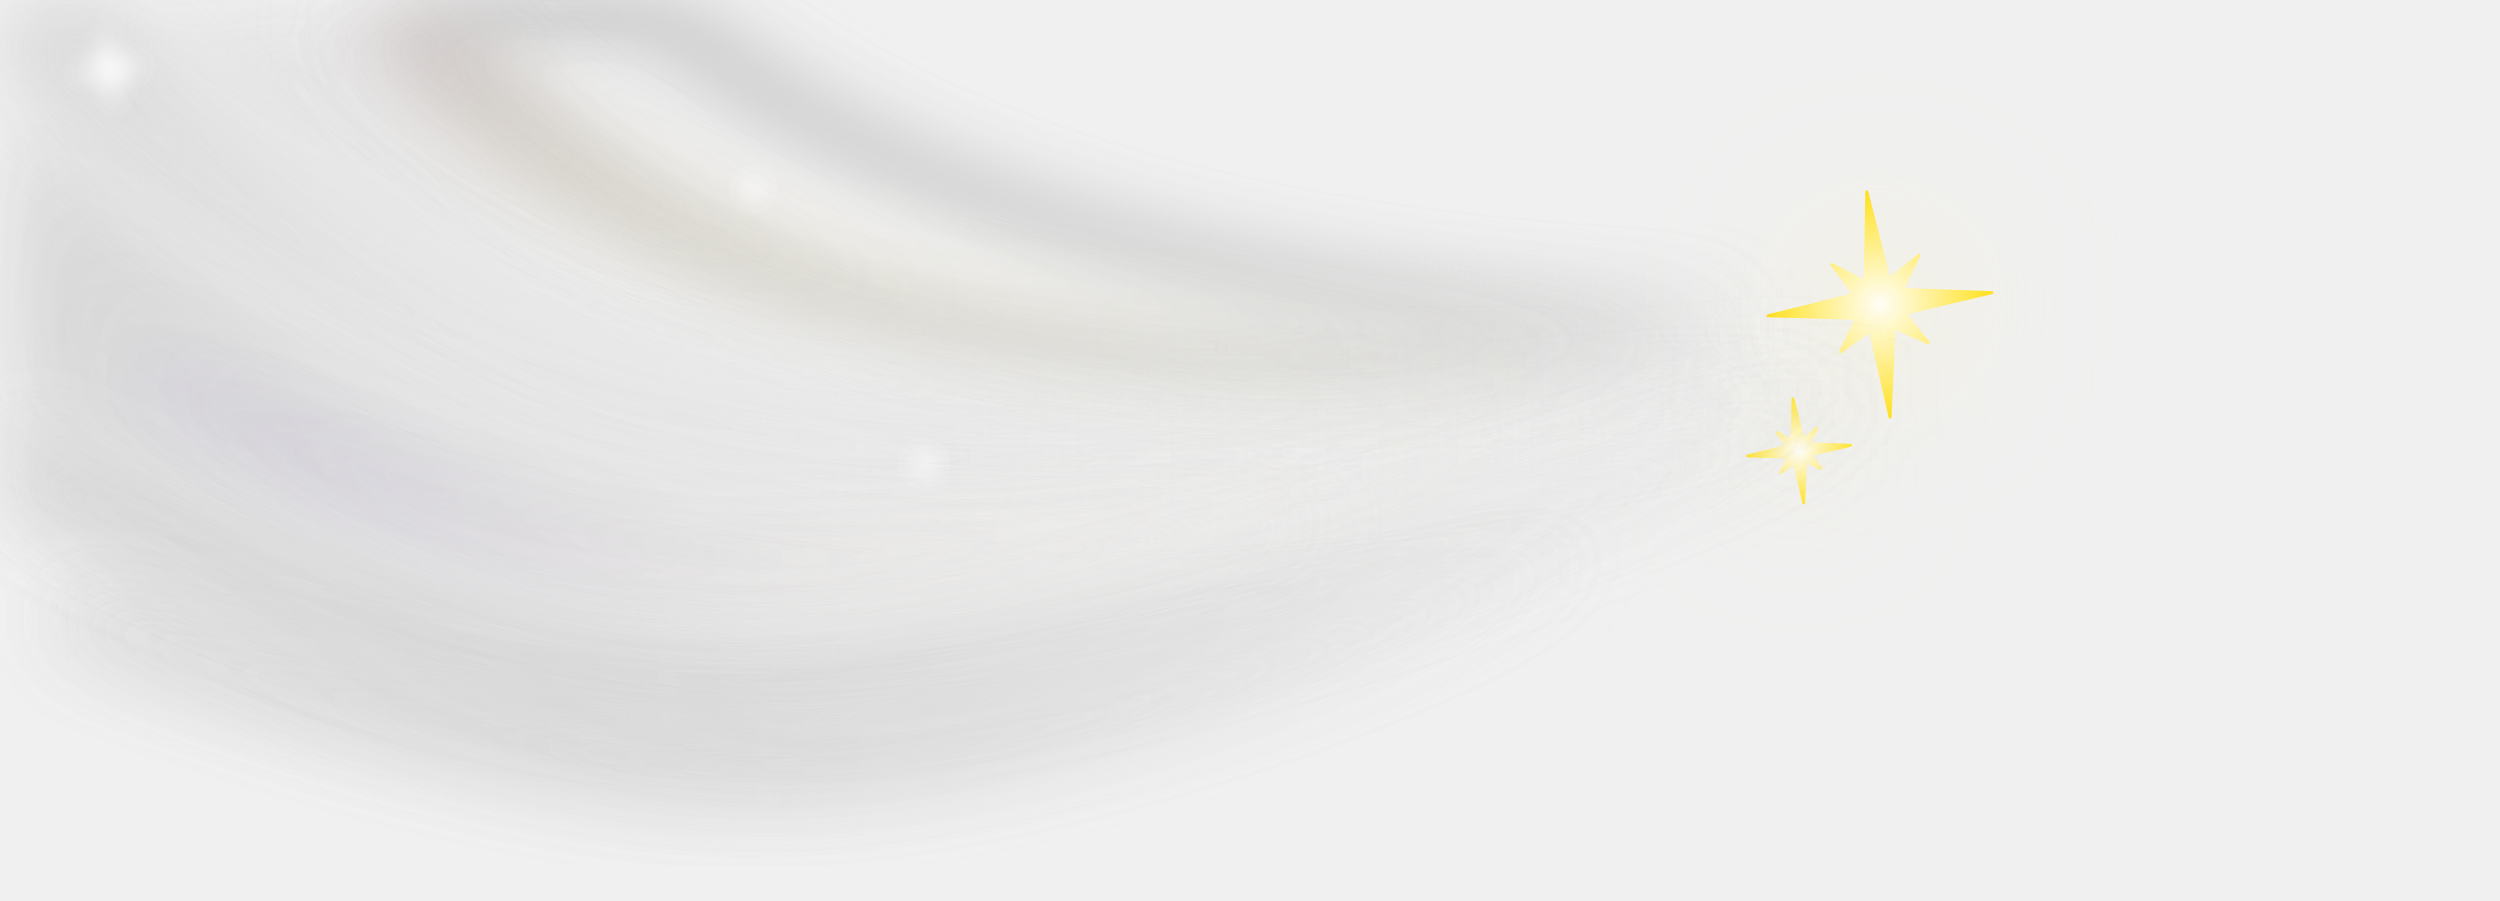
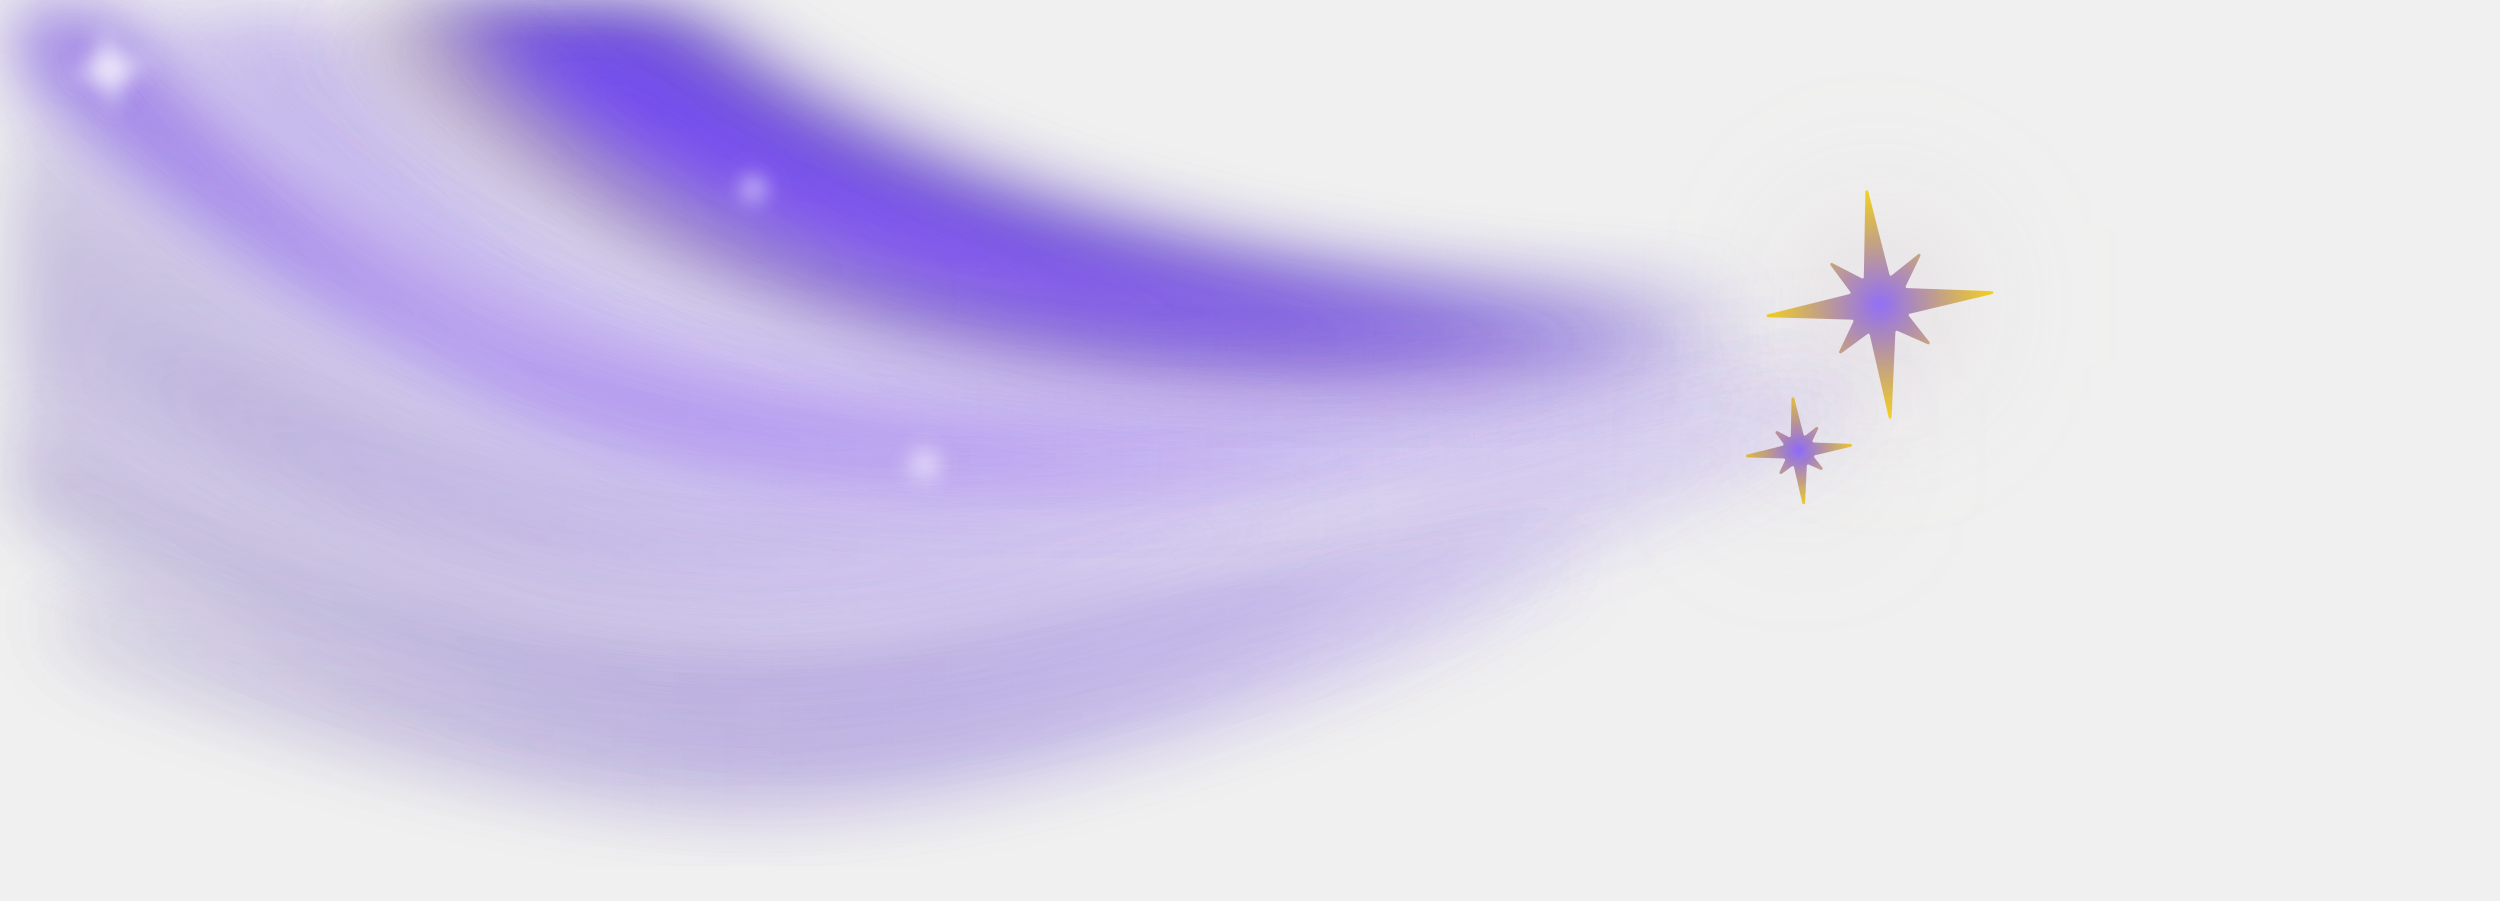
<svg xmlns="http://www.w3.org/2000/svg" width="1724" height="621" viewBox="0 0 1724 621" fill="none">
  <path d="M1235.41 275.082L1234.95 300.492C1234.94 301.234 1234.15 301.703 1233.49 301.361L1225.84 297.381C1224.9 296.891 1223.94 298.013 1224.57 298.865L1229.76 305.826C1230.18 306.399 1229.89 307.221 1229.19 307.394L1204.8 313.46C1203.67 313.741 1203.85 315.396 1205.01 315.43L1230.07 316.156C1230.79 316.177 1231.25 316.934 1230.94 317.586L1227.17 325.509C1226.72 326.447 1227.82 327.36 1228.66 326.746L1235.63 321.639C1236.21 321.214 1237.03 321.522 1237.19 322.222L1242.84 346.86C1243.1 347.995 1244.76 347.845 1244.81 346.682L1245.95 321.253C1245.99 320.55 1246.71 320.099 1247.36 320.383L1255.49 323.978C1256.44 324.399 1257.32 323.262 1256.68 322.444L1251.2 315.504C1250.75 314.93 1251.04 314.081 1251.75 313.912L1276.33 308.056C1277.46 307.786 1277.3 306.127 1276.14 306.084L1250.81 305.161C1250.09 305.135 1249.64 304.375 1249.95 303.725L1253.76 295.863C1254.22 294.904 1253.07 293.981 1252.24 294.646L1245.3 300.19C1244.74 300.643 1243.89 300.36 1243.71 299.656L1237.38 274.853C1237.09 273.724 1235.44 273.917 1235.41 275.082Z" fill="url(#paint0_radial_186_2461)" />
  <g opacity="0.5" filter="url(#filter0_f_186_2461)" style="mix-blend-mode:plus-lighter">
    <path d="M1235.41 275.082L1234.95 300.492C1234.94 301.234 1234.15 301.703 1233.49 301.361L1225.84 297.381C1224.9 296.891 1223.94 298.013 1224.57 298.865L1229.76 305.826C1230.18 306.399 1229.89 307.221 1229.19 307.394L1204.8 313.46C1203.67 313.741 1203.85 315.396 1205.01 315.43L1230.07 316.156C1230.79 316.177 1231.25 316.934 1230.94 317.586L1227.17 325.509C1226.72 326.447 1227.82 327.36 1228.66 326.746L1235.63 321.639C1236.21 321.214 1237.03 321.522 1237.19 322.222L1242.84 346.86C1243.1 347.995 1244.76 347.845 1244.81 346.682L1245.95 321.253C1245.99 320.55 1246.71 320.099 1247.36 320.383L1255.49 323.978C1256.44 324.399 1257.32 323.262 1256.68 322.444L1251.2 315.504C1250.75 314.93 1251.04 314.081 1251.75 313.912L1276.33 308.056C1277.46 307.786 1277.3 306.127 1276.14 306.084L1250.81 305.161C1250.09 305.135 1249.64 304.375 1249.95 303.725L1253.76 295.863C1254.22 294.904 1253.07 293.981 1252.24 294.646L1245.3 300.19C1244.74 300.643 1243.89 300.36 1243.71 299.656L1237.38 274.853C1237.09 273.724 1235.44 273.917 1235.41 275.082Z" fill="url(#paint1_radial_186_2461)" />
  </g>
  <path d="M1286.36 132.233L1285.29 191.091C1285.28 191.833 1284.49 192.303 1283.83 191.96L1263.6 181.442C1262.66 180.952 1261.7 182.075 1262.34 182.926L1275.94 201.209C1276.37 201.782 1276.08 202.605 1275.38 202.777L1219.01 216.794C1217.88 217.075 1218.06 218.731 1219.22 218.764L1277.18 220.444C1277.9 220.465 1278.36 221.221 1278.05 221.873L1268.32 242.316C1267.87 243.254 1268.97 244.167 1269.81 243.552L1287.83 230.335C1288.41 229.91 1289.24 230.217 1289.4 230.918L1302.45 287.885C1302.71 289.02 1304.37 288.87 1304.42 287.707L1307.06 229.028C1307.1 228.325 1307.82 227.874 1308.47 228.159L1329.37 237.4C1330.33 237.821 1331.21 236.684 1330.56 235.866L1316.4 217.921C1315.95 217.347 1316.24 216.498 1316.96 216.329L1373.82 202.78C1374.96 202.51 1374.79 200.85 1373.63 200.808L1315.09 198.673C1314.37 198.647 1313.92 197.888 1314.23 197.238L1324.26 176.54C1324.72 175.581 1323.57 174.657 1322.74 175.323L1304.54 189.869C1303.98 190.322 1303.13 190.039 1302.95 189.335L1288.33 132.004C1288.04 130.875 1286.38 131.068 1286.36 132.233Z" fill="url(#paint2_radial_186_2461)" />
  <g opacity="0.5" filter="url(#filter1_f_186_2461)" style="mix-blend-mode:plus-lighter">
    <path d="M1286.36 132.233L1285.29 191.091C1285.28 191.833 1284.49 192.303 1283.83 191.96L1263.6 181.442C1262.66 180.952 1261.7 182.075 1262.34 182.926L1275.94 201.209C1276.37 201.782 1276.08 202.605 1275.38 202.777L1219.01 216.794C1217.88 217.075 1218.06 218.731 1219.22 218.764L1277.18 220.444C1277.9 220.465 1278.36 221.221 1278.05 221.873L1268.32 242.316C1267.87 243.254 1268.97 244.167 1269.81 243.552L1287.83 230.335C1288.41 229.91 1289.24 230.217 1289.4 230.918L1302.45 287.885C1302.71 289.02 1304.37 288.87 1304.42 287.707L1307.06 229.028C1307.1 228.325 1307.82 227.874 1308.47 228.159L1329.37 237.4C1330.33 237.821 1331.21 236.684 1330.56 235.866L1316.4 217.921C1315.95 217.347 1316.24 216.498 1316.96 216.329L1373.82 202.78C1374.96 202.51 1374.79 200.85 1373.63 200.808L1315.09 198.673C1314.37 198.647 1313.92 197.888 1314.23 197.238L1324.26 176.54C1324.72 175.581 1323.57 174.657 1322.74 175.323L1304.54 189.869C1303.98 190.322 1303.13 190.039 1302.95 189.335L1288.33 132.004C1288.04 130.875 1286.38 131.068 1286.36 132.233Z" fill="url(#paint3_radial_186_2461)" />
  </g>
  <g opacity="0.87">
    <g filter="url(#filter2_f_186_2461)" style="mix-blend-mode:color-dodge">
      <path d="M592.912 457.904C858.481 435.414 1312.44 263.493 1312.44 263.493C1312.44 263.493 864.504 449.751 597.505 478.214C228.438 517.558 -170.787 223.513 -170.787 223.513L-155.263 199.609C-155.263 199.609 228.62 488.755 592.912 457.904Z" fill="url(#paint4_linear_186_2461)" />
    </g>
    <g filter="url(#filter3_f_186_2461)" style="mix-blend-mode:color-dodge">
      <path d="M327.452 251.995C654.301 413.076 1293.85 256.53 1293.85 256.53C1293.85 256.53 621.01 396.609 305.971 215.694C100.333 97.604 2.971 -30.591 -67.376 -229.981C-213.165 -643.204 512.197 -1243.15 512.197 -1243.15L342.466 -1220.48C342.466 -1220.48 -274.204 -615.058 -125.583 -222.206C-43.034 -4.003 90.424 135.181 327.452 251.995Z" fill="url(#paint5_linear_186_2461)" />
    </g>
    <g opacity="0.25" filter="url(#filter4_f_186_2461)" style="mix-blend-mode:color-dodge">
      <path d="M446.172 421.044C654.879 443.04 931.359 353.108 931.359 353.108C931.359 353.108 587.813 370.387 395.397 313.511C123.067 233.015 -151.719 -77.057 -151.719 -77.057L-283.216 113.536C-283.216 113.536 147.308 389.547 446.172 421.044Z" fill="url(#paint6_linear_186_2461)" />
    </g>
    <g opacity="0.25" filter="url(#filter5_f_186_2461)" style="mix-blend-mode:color-dodge">
      <path d="M309.398 196.772C584.738 372.648 1183.95 250.361 1183.95 250.361C1183.95 250.361 580.369 343.445 346.047 140.834C185.247 1.794 153.407 -133.46 135.349 -330.962C97.494 -744.986 789.135 -1233.99 789.135 -1233.99L524.456 -1226.46C524.456 -1226.46 -89.176 -718.384 -23.085 -326.452C15.974 -94.822 93.383 58.791 309.398 196.772Z" fill="url(#paint7_linear_186_2461)" />
    </g>
    <g filter="url(#filter6_f_186_2461)" style="mix-blend-mode:color-dodge">
      <path d="M500.715 517.532C749.786 524.44 1112.92 369.382 1112.92 369.382C1112.92 369.382 754.119 540.605 502.053 537.081C313.647 534.447 45.455 432.237 45.455 432.237L43.936 410.057C43.936 410.057 311.989 512.298 500.715 517.532Z" fill="url(#paint8_linear_186_2461)" />
    </g>
    <g filter="url(#filter7_f_186_2461)" style="mix-blend-mode:color-dodge">
      <path d="M1785.59 -1269.52L870.417 -1243.48C870.417 -1243.48 -54.431 -553.214 234.944 -53.45C480.814 371.178 1205.38 224.318 1205.38 224.318C1205.38 224.318 528.314 238.745 361.707 -119.68C120.316 -638.993 1785.59 -1269.52 1785.59 -1269.52Z" fill="url(#paint9_linear_186_2461)" />
    </g>
    <g opacity="0.96" filter="url(#filter8_f_186_2461)" style="mix-blend-mode:color-dodge">
      <path d="M592.912 457.904C858.481 435.414 1312.44 263.493 1312.44 263.493C1312.44 263.493 864.504 449.751 597.505 478.214C228.438 517.558 -170.787 223.513 -170.787 223.513L-155.263 199.609C-155.263 199.609 228.62 488.755 592.912 457.904Z" fill="url(#paint10_linear_186_2461)" />
    </g>
    <g opacity="0.96" filter="url(#filter9_f_186_2461)" style="mix-blend-mode:color-dodge">
      <path d="M327.452 251.996C654.301 413.076 1293.85 256.53 1293.85 256.53C1293.85 256.53 621.01 396.609 305.971 215.694C100.333 97.604 2.971 -30.591 -67.376 -229.981C-213.165 -643.204 512.197 -1243.15 512.197 -1243.15L342.466 -1220.48C342.466 -1220.48 -274.204 -615.058 -125.583 -222.206C-43.034 -4.003 90.424 135.181 327.452 251.996Z" fill="url(#paint11_linear_186_2461)" />
    </g>
    <g opacity="0.21" filter="url(#filter10_f_186_2461)" style="mix-blend-mode:color-dodge">
      <path d="M446.172 421.044C654.879 443.04 931.359 353.108 931.359 353.108C931.359 353.108 587.813 370.387 395.397 313.511C123.067 233.015 -151.719 -77.057 -151.719 -77.057L-283.216 113.536C-283.216 113.536 147.308 389.547 446.172 421.044Z" fill="url(#paint12_linear_186_2461)" />
    </g>
    <g opacity="0.21" filter="url(#filter11_f_186_2461)" style="mix-blend-mode:color-dodge">
      <path d="M309.398 196.772C584.738 372.648 1183.95 250.361 1183.95 250.361C1183.95 250.361 580.369 343.445 346.047 140.834C185.247 1.794 153.407 -133.46 135.349 -330.962C97.494 -744.986 789.135 -1233.99 789.135 -1233.99L524.456 -1226.46C524.456 -1226.46 -89.176 -718.384 -23.085 -326.452C15.974 -94.822 93.383 58.791 309.398 196.772Z" fill="url(#paint13_linear_186_2461)" />
    </g>
    <g opacity="0.96" filter="url(#filter12_f_186_2461)" style="mix-blend-mode:color-dodge">
      <path d="M500.715 517.532C749.786 524.44 1112.92 369.382 1112.92 369.382C1112.92 369.382 754.119 540.605 502.053 537.081C313.647 534.447 45.455 432.237 45.455 432.237L43.936 410.057C43.936 410.057 311.989 512.298 500.715 517.532Z" fill="url(#paint14_linear_186_2461)" />
    </g>
    <g opacity="0.96" filter="url(#filter13_f_186_2461)" style="mix-blend-mode:color-dodge">
      <path d="M1785.59 -1269.52L870.417 -1243.48C870.417 -1243.48 -54.431 -553.214 234.944 -53.45C480.814 371.178 1205.38 224.318 1205.38 224.318C1205.38 224.318 528.314 238.745 361.707 -119.68C120.316 -638.993 1785.59 -1269.52 1785.59 -1269.52Z" fill="url(#paint15_linear_186_2461)" />
    </g>
    <g filter="url(#filter14_f_186_2461)" style="mix-blend-mode:plus-lighter">
      <path d="M287.135 52.55C516.419 287.424 1142.91 250.509 1142.91 250.509C1142.91 250.509 519.628 276.422 312.567 32.707C85.232 -234.872 330.318 -673.633 330.318 -673.633L225.266 -743.139C225.266 -743.139 32.515 -208.277 287.135 52.55Z" fill="url(#paint16_linear_186_2461)" />
    </g>
    <g opacity="0.75" filter="url(#filter15_f_186_2461)" style="mix-blend-mode:plus-lighter">
      <path d="M397.67 387.922C595.75 425.378 1085.19 288.913 1085.19 288.913C1085.19 288.913 597.605 418.257 409.7 375.861C234.229 336.271 33.943 199.336 33.943 199.336L-8.365 214.227C-8.365 214.227 211.055 352.634 397.67 387.922Z" fill="url(#paint17_linear_186_2461)" />
    </g>
    <g opacity="0.6" filter="url(#filter16_f_186_2461)" style="mix-blend-mode:plus-lighter">
      <path d="M695.841 214.969C924.756 256.837 1142.91 250.509 1142.91 250.509C1142.91 250.509 919.555 259.795 695.841 214.969C544.251 187.243 387.941 138.381 287.135 52.55C-72.302 -253.491 225.266 -743.139 225.266 -743.139L330.319 -673.633C330.319 -673.633 85.232 -234.872 312.567 32.707C395.677 130.529 545.841 184.913 695.841 214.969Z" fill="url(#paint18_linear_186_2461)" />
    </g>
  </g>
  <g opacity="0.58" filter="url(#filter17_f_186_2461)" style="mix-blend-mode:plus-lighter">
    <path d="M517.396 116C517.396 116 519.099 124.268 522.341 126.688C525.584 129.109 534 128.396 534 128.396C534 128.396 525.984 129.649 523.478 132.665C520.541 136.199 521.604 145 521.604 145C521.604 145 519.808 136.094 516.566 133.673C513.324 131.253 505 132.604 505 132.604C505 132.604 513.268 130.901 515.688 127.658C518.109 124.416 517.396 116 517.396 116Z" fill="white" />
  </g>
  <g opacity="0.58" filter="url(#filter18_f_186_2461)" style="mix-blend-mode:plus-lighter">
    <path d="M517.396 116C517.396 116 519.099 124.268 522.341 126.688C525.584 129.109 534 128.396 534 128.396C534 128.396 525.984 129.649 523.478 132.665C520.541 136.199 521.604 145 521.604 145C521.604 145 519.808 136.094 516.566 133.673C513.324 131.253 505 132.604 505 132.604C505 132.604 513.268 130.901 515.688 127.658C518.109 124.416 517.396 116 517.396 116Z" fill="white" />
  </g>
  <g opacity="0.58" filter="url(#filter19_f_186_2461)" style="mix-blend-mode:plus-lighter">
    <path d="M635.106 304C635.106 304 637.044 313.408 640.733 316.162C644.423 318.917 654 318.106 654 318.106C654 318.106 644.878 319.532 642.026 322.964C638.685 326.985 639.894 337 639.894 337C639.894 337 637.85 326.865 634.161 324.111C630.472 321.356 621 322.894 621 322.894C621 322.894 630.408 320.956 633.162 317.267C635.917 313.577 635.106 304 635.106 304Z" fill="white" />
  </g>
  <g opacity="0.58" filter="url(#filter20_f_186_2461)" style="mix-blend-mode:plus-lighter">
    <path d="M635.106 304C635.106 304 637.044 313.408 640.733 316.162C644.423 318.917 654 318.106 654 318.106C654 318.106 644.878 319.532 642.026 322.964C638.685 326.985 639.894 337 639.894 337C639.894 337 637.85 326.865 634.161 324.111C630.472 321.356 621 322.894 621 322.894C621 322.894 630.408 320.956 633.162 317.267C635.917 313.577 635.106 304 635.106 304Z" fill="white" />
  </g>
  <g opacity="0.58" filter="url(#filter21_f_186_2461)" style="mix-blend-mode:plus-lighter">
    <path d="M70.93 17C70.93 17 74.63 34.961 81.673 40.219C88.716 45.477 107 43.93 107 43.93C107 43.93 89.586 46.652 84.141 53.204C77.763 60.881 80.07 80 80.07 80C80.07 80 76.169 60.651 69.126 55.393C62.082 50.135 44 53.07 44 53.07C44 53.07 61.961 49.37 67.219 42.327C72.478 35.284 70.93 17 70.93 17Z" fill="white" />
  </g>
  <g opacity="0.58" filter="url(#filter22_f_186_2461)" style="mix-blend-mode:plus-lighter">
    <path d="M70.93 17C70.93 17 74.63 34.961 81.673 40.219C88.716 45.477 107 43.93 107 43.93C107 43.93 89.586 46.652 84.141 53.204C77.763 60.881 80.07 80 80.07 80C80.07 80 76.169 60.651 69.126 55.393C62.082 50.135 44 53.07 44 53.07C44 53.07 61.961 49.37 67.219 42.327C72.478 35.284 70.93 17 70.93 17Z" fill="white" />
  </g>
  <defs>
    <filter id="filter0_f_186_2461" x="1104.04" y="174.1" width="273.06" height="273.537" filterUnits="userSpaceOnUse" color-interpolation-filters="sRGB">
      <feFlood flood-opacity="0" result="BackgroundImageFix" />
      <feBlend mode="normal" in="SourceGraphic" in2="BackgroundImageFix" result="shape" />
      <feGaussianBlur stdDeviation="50" result="effect1_foregroundBlur_186_2461" />
    </filter>
    <filter id="filter1_f_186_2461" x="1118.25" y="31.251" width="356.339" height="357.411" filterUnits="userSpaceOnUse" color-interpolation-filters="sRGB">
      <feFlood flood-opacity="0" result="BackgroundImageFix" />
      <feBlend mode="normal" in="SourceGraphic" in2="BackgroundImageFix" result="shape" />
      <feGaussianBlur stdDeviation="50" result="effect1_foregroundBlur_186_2461" />
    </filter>
    <filter id="filter2_f_186_2461" x="-230.787" y="139.609" width="1603.22" height="402.228" filterUnits="userSpaceOnUse" color-interpolation-filters="sRGB">
      <feFlood flood-opacity="0" result="BackgroundImageFix" />
      <feBlend mode="normal" in="SourceGraphic" in2="BackgroundImageFix" result="shape" />
      <feGaussianBlur stdDeviation="30" result="effect1_foregroundBlur_186_2461" />
    </filter>
    <filter id="filter3_f_186_2461" x="-208.699" y="-1303.15" width="1562.55" height="1687.94" filterUnits="userSpaceOnUse" color-interpolation-filters="sRGB">
      <feFlood flood-opacity="0" result="BackgroundImageFix" />
      <feBlend mode="normal" in="SourceGraphic" in2="BackgroundImageFix" result="shape" />
      <feGaussianBlur stdDeviation="30" result="effect1_foregroundBlur_186_2461" />
    </filter>
    <filter id="filter4_f_186_2461" x="-343.216" y="-137.057" width="1334.57" height="621.566" filterUnits="userSpaceOnUse" color-interpolation-filters="sRGB">
      <feFlood flood-opacity="0" result="BackgroundImageFix" />
      <feBlend mode="normal" in="SourceGraphic" in2="BackgroundImageFix" result="shape" />
      <feGaussianBlur stdDeviation="30" result="effect1_foregroundBlur_186_2461" />
    </filter>
    <filter id="filter5_f_186_2461" x="-88.065" y="-1293.99" width="1332.01" height="1645.73" filterUnits="userSpaceOnUse" color-interpolation-filters="sRGB">
      <feFlood flood-opacity="0" result="BackgroundImageFix" />
      <feBlend mode="normal" in="SourceGraphic" in2="BackgroundImageFix" result="shape" />
      <feGaussianBlur stdDeviation="30" result="effect1_foregroundBlur_186_2461" />
    </filter>
    <filter id="filter6_f_186_2461" x="-16.064" y="309.382" width="1188.99" height="287.752" filterUnits="userSpaceOnUse" color-interpolation-filters="sRGB">
      <feFlood flood-opacity="0" result="BackgroundImageFix" />
      <feBlend mode="normal" in="SourceGraphic" in2="BackgroundImageFix" result="shape" />
      <feGaussianBlur stdDeviation="30" result="effect1_foregroundBlur_186_2461" />
    </filter>
    <filter id="filter7_f_186_2461" x="118.872" y="-1329.52" width="1726.72" height="1638.39" filterUnits="userSpaceOnUse" color-interpolation-filters="sRGB">
      <feFlood flood-opacity="0" result="BackgroundImageFix" />
      <feBlend mode="normal" in="SourceGraphic" in2="BackgroundImageFix" result="shape" />
      <feGaussianBlur stdDeviation="30" result="effect1_foregroundBlur_186_2461" />
    </filter>
    <filter id="filter8_f_186_2461" x="-230.787" y="139.609" width="1603.22" height="402.228" filterUnits="userSpaceOnUse" color-interpolation-filters="sRGB">
      <feFlood flood-opacity="0" result="BackgroundImageFix" />
      <feBlend mode="normal" in="SourceGraphic" in2="BackgroundImageFix" result="shape" />
      <feGaussianBlur stdDeviation="30" result="effect1_foregroundBlur_186_2461" />
    </filter>
    <filter id="filter9_f_186_2461" x="-208.699" y="-1303.15" width="1562.55" height="1687.94" filterUnits="userSpaceOnUse" color-interpolation-filters="sRGB">
      <feFlood flood-opacity="0" result="BackgroundImageFix" />
      <feBlend mode="normal" in="SourceGraphic" in2="BackgroundImageFix" result="shape" />
      <feGaussianBlur stdDeviation="30" result="effect1_foregroundBlur_186_2461" />
    </filter>
    <filter id="filter10_f_186_2461" x="-343.216" y="-137.057" width="1334.57" height="621.566" filterUnits="userSpaceOnUse" color-interpolation-filters="sRGB">
      <feFlood flood-opacity="0" result="BackgroundImageFix" />
      <feBlend mode="normal" in="SourceGraphic" in2="BackgroundImageFix" result="shape" />
      <feGaussianBlur stdDeviation="30" result="effect1_foregroundBlur_186_2461" />
    </filter>
    <filter id="filter11_f_186_2461" x="-88.065" y="-1293.99" width="1332.01" height="1645.73" filterUnits="userSpaceOnUse" color-interpolation-filters="sRGB">
      <feFlood flood-opacity="0" result="BackgroundImageFix" />
      <feBlend mode="normal" in="SourceGraphic" in2="BackgroundImageFix" result="shape" />
      <feGaussianBlur stdDeviation="30" result="effect1_foregroundBlur_186_2461" />
    </filter>
    <filter id="filter12_f_186_2461" x="-16.064" y="309.382" width="1188.99" height="287.752" filterUnits="userSpaceOnUse" color-interpolation-filters="sRGB">
      <feFlood flood-opacity="0" result="BackgroundImageFix" />
      <feBlend mode="normal" in="SourceGraphic" in2="BackgroundImageFix" result="shape" />
      <feGaussianBlur stdDeviation="30" result="effect1_foregroundBlur_186_2461" />
    </filter>
    <filter id="filter13_f_186_2461" x="118.872" y="-1329.52" width="1726.72" height="1638.39" filterUnits="userSpaceOnUse" color-interpolation-filters="sRGB">
      <feFlood flood-opacity="0" result="BackgroundImageFix" />
      <feBlend mode="normal" in="SourceGraphic" in2="BackgroundImageFix" result="shape" />
      <feGaussianBlur stdDeviation="30" result="effect1_foregroundBlur_186_2461" />
    </filter>
    <filter id="filter14_f_186_2461" x="95.358" y="-803.139" width="1107.55" height="1115.76" filterUnits="userSpaceOnUse" color-interpolation-filters="sRGB">
      <feFlood flood-opacity="0" result="BackgroundImageFix" />
      <feBlend mode="normal" in="SourceGraphic" in2="BackgroundImageFix" result="shape" />
      <feGaussianBlur stdDeviation="30" result="effect1_foregroundBlur_186_2461" />
    </filter>
    <filter id="filter15_f_186_2461" x="-68.365" y="139.336" width="1213.55" height="315.094" filterUnits="userSpaceOnUse" color-interpolation-filters="sRGB">
      <feFlood flood-opacity="0" result="BackgroundImageFix" />
      <feBlend mode="normal" in="SourceGraphic" in2="BackgroundImageFix" result="shape" />
      <feGaussianBlur stdDeviation="30" result="effect1_foregroundBlur_186_2461" />
    </filter>
    <filter id="filter16_f_186_2461" x="49.601" y="-803.139" width="1153.3" height="1114.44" filterUnits="userSpaceOnUse" color-interpolation-filters="sRGB">
      <feFlood flood-opacity="0" result="BackgroundImageFix" />
      <feBlend mode="normal" in="SourceGraphic" in2="BackgroundImageFix" result="shape" />
      <feGaussianBlur stdDeviation="30" result="effect1_foregroundBlur_186_2461" />
    </filter>
    <filter id="filter17_f_186_2461" x="490.3" y="101.3" width="58.4" height="58.4" filterUnits="userSpaceOnUse" color-interpolation-filters="sRGB">
      <feFlood flood-opacity="0" result="BackgroundImageFix" />
      <feBlend mode="normal" in="SourceGraphic" in2="BackgroundImageFix" result="shape" />
      <feGaussianBlur stdDeviation="7.35" result="effect1_foregroundBlur_186_2461" />
    </filter>
    <filter id="filter18_f_186_2461" x="490.3" y="101.3" width="58.4" height="58.4" filterUnits="userSpaceOnUse" color-interpolation-filters="sRGB">
      <feFlood flood-opacity="0" result="BackgroundImageFix" />
      <feBlend mode="normal" in="SourceGraphic" in2="BackgroundImageFix" result="shape" />
      <feGaussianBlur stdDeviation="7.35" result="effect1_foregroundBlur_186_2461" />
    </filter>
    <filter id="filter19_f_186_2461" x="606.3" y="289.3" width="62.4" height="62.4" filterUnits="userSpaceOnUse" color-interpolation-filters="sRGB">
      <feFlood flood-opacity="0" result="BackgroundImageFix" />
      <feBlend mode="normal" in="SourceGraphic" in2="BackgroundImageFix" result="shape" />
      <feGaussianBlur stdDeviation="7.35" result="effect1_foregroundBlur_186_2461" />
    </filter>
    <filter id="filter20_f_186_2461" x="606.3" y="289.3" width="62.4" height="62.4" filterUnits="userSpaceOnUse" color-interpolation-filters="sRGB">
      <feFlood flood-opacity="0" result="BackgroundImageFix" />
      <feBlend mode="normal" in="SourceGraphic" in2="BackgroundImageFix" result="shape" />
      <feGaussianBlur stdDeviation="7.35" result="effect1_foregroundBlur_186_2461" />
    </filter>
    <filter id="filter21_f_186_2461" x="29.3" y="2.3" width="92.4" height="92.4" filterUnits="userSpaceOnUse" color-interpolation-filters="sRGB">
      <feFlood flood-opacity="0" result="BackgroundImageFix" />
      <feBlend mode="normal" in="SourceGraphic" in2="BackgroundImageFix" result="shape" />
      <feGaussianBlur stdDeviation="7.35" result="effect1_foregroundBlur_186_2461" />
    </filter>
    <filter id="filter22_f_186_2461" x="29.3" y="2.3" width="92.4" height="92.4" filterUnits="userSpaceOnUse" color-interpolation-filters="sRGB">
      <feFlood flood-opacity="0" result="BackgroundImageFix" />
      <feBlend mode="normal" in="SourceGraphic" in2="BackgroundImageFix" result="shape" />
      <feGaussianBlur stdDeviation="7.35" result="effect1_foregroundBlur_186_2461" />
    </filter>
    <radialGradient id="paint0_radial_186_2461" cx="0" cy="0" r="1" gradientUnits="userSpaceOnUse" gradientTransform="translate(1240.6 310.785) rotate(84.097) scale(43.4156 43.1077)">
-       <stop stop-color="white" />
+       <stop stop-color="#8E6BFF" />
      <stop offset="1" stop-color="#FFDD00" />
    </radialGradient>
    <radialGradient id="paint1_radial_186_2461" cx="0" cy="0" r="1" gradientUnits="userSpaceOnUse" gradientTransform="translate(1240.6 310.785) rotate(84.097) scale(43.4156 43.1077)">
-       <stop stop-color="white" />
+       <stop stop-color="#8E6BFF" />
      <stop offset="1" stop-color="#FFDD00" />
    </radialGradient>
    <radialGradient id="paint2_radial_186_2461" cx="0" cy="0" r="1" gradientUnits="userSpaceOnUse" gradientTransform="translate(1296.46 209.814) rotate(84.097) scale(85.5764 84.9695)">
-       <stop stop-color="white" />
+       <stop stop-color="#8E6BFF" />
      <stop offset="1" stop-color="#FFDD00" />
    </radialGradient>
    <radialGradient id="paint3_radial_186_2461" cx="0" cy="0" r="1" gradientUnits="userSpaceOnUse" gradientTransform="translate(1296.46 209.814) rotate(84.097) scale(85.5764 84.9695)">
-       <stop stop-color="white" />
+       <stop stop-color="#8E6BFF" />
      <stop offset="1" stop-color="#FFDD00" />
    </radialGradient>
    <linearGradient id="paint4_linear_186_2461" x1="1286.71" y1="149.722" x2="-115.743" y2="466.899" gradientUnits="userSpaceOnUse">
-       <stop stop-color="#D9D9D9" />
-       <stop offset="1" stop-color="#737373" stop-opacity="0.25" />
+       <stop stop-color="#6B45F0" />
+       <stop offset="1" stop-color="#331787" stop-opacity="0.25" />
    </linearGradient>
    <linearGradient id="paint5_linear_186_2461" x1="637.329" y1="356.176" x2="425.248" y2="-1231.54" gradientUnits="userSpaceOnUse">
-       <stop stop-color="#D9D9D9" />
-       <stop offset="1" stop-color="#737373" stop-opacity="0.25" />
+       <stop stop-color="#6B45F0" />
+       <stop offset="1" stop-color="#331787" stop-opacity="0.25" />
    </linearGradient>
    <linearGradient id="paint6_linear_186_2461" x1="535.332" y1="472.388" x2="-152.733" y2="91.874" gradientUnits="userSpaceOnUse">
-       <stop stop-color="#D9D9D9" />
-       <stop offset="1" stop-color="#737373" />
+       <stop stop-color="#6B45F0" />
+       <stop offset="1" stop-color="#331787" />
    </linearGradient>
    <linearGradient id="paint7_linear_186_2461" x1="588.275" y1="297.315" x2="544.89" y2="-1227.04" gradientUnits="userSpaceOnUse">
-       <stop stop-color="#D9D9D9" />
-       <stop offset="1" stop-color="#737373" stop-opacity="0.25" />
+       <stop stop-color="#6B45F0" />
+       <stop offset="1" stop-color="#331787" stop-opacity="0.25" />
    </linearGradient>
    <linearGradient id="paint8_linear_186_2461" x1="1116.71" y1="424.668" x2="49.937" y2="497.705" gradientUnits="userSpaceOnUse">
-       <stop stop-color="#D9D9D9" />
-       <stop offset="1" stop-color="#737373" stop-opacity="0.25" />
+       <stop stop-color="#6B45F0" />
+       <stop offset="1" stop-color="#331787" stop-opacity="0.25" />
    </linearGradient>
    <linearGradient id="paint9_linear_186_2461" x1="1011" y1="247.045" x2="968.499" y2="-1246.27" gradientUnits="userSpaceOnUse">
-       <stop stop-color="#BCBCBC" />
-       <stop offset="1" stop-color="#565656" stop-opacity="0.25" />
+       <stop stop-color="#4F2FC4" />
+       <stop offset="1" stop-color="#1E0C52" stop-opacity="0.25" />
    </linearGradient>
    <linearGradient id="paint10_linear_186_2461" x1="1286.71" y1="149.722" x2="-115.743" y2="466.899" gradientUnits="userSpaceOnUse">
-       <stop stop-color="#D9D9D9" />
-       <stop offset="1" stop-color="#737373" stop-opacity="0.25" />
+       <stop stop-color="#6B45F0" />
+       <stop offset="1" stop-color="#331787" stop-opacity="0.25" />
    </linearGradient>
    <linearGradient id="paint11_linear_186_2461" x1="637.329" y1="356.176" x2="425.248" y2="-1231.54" gradientUnits="userSpaceOnUse">
-       <stop stop-color="#D9D9D9" />
-       <stop offset="1" stop-color="#737373" stop-opacity="0.25" />
+       <stop stop-color="#6B45F0" />
+       <stop offset="1" stop-color="#331787" stop-opacity="0.25" />
    </linearGradient>
    <linearGradient id="paint12_linear_186_2461" x1="689.159" y1="468.01" x2="-46.143" y2="125.517" gradientUnits="userSpaceOnUse">
-       <stop stop-color="#D9D9D9" />
-       <stop offset="1" stop-color="#737373" stop-opacity="0" />
+       <stop stop-color="#6B45F0" />
+       <stop offset="1" stop-color="#331787" stop-opacity="0" />
    </linearGradient>
    <linearGradient id="paint13_linear_186_2461" x1="588.275" y1="297.315" x2="544.89" y2="-1227.04" gradientUnits="userSpaceOnUse">
-       <stop stop-color="#D9D9D9" />
-       <stop offset="1" stop-color="#737373" stop-opacity="0.25" />
+       <stop stop-color="#6B45F0" />
+       <stop offset="1" stop-color="#331787" stop-opacity="0.25" />
    </linearGradient>
    <linearGradient id="paint14_linear_186_2461" x1="1116.71" y1="424.668" x2="49.937" y2="497.705" gradientUnits="userSpaceOnUse">
-       <stop stop-color="#D9D9D9" />
-       <stop offset="1" stop-color="#737373" stop-opacity="0.25" />
+       <stop stop-color="#6B45F0" />
+       <stop offset="1" stop-color="#331787" stop-opacity="0.25" />
    </linearGradient>
    <linearGradient id="paint15_linear_186_2461" x1="1011" y1="247.045" x2="968.499" y2="-1246.27" gradientUnits="userSpaceOnUse">
-       <stop stop-color="#BCBCBC" />
-       <stop offset="1" stop-color="#565656" stop-opacity="0.25" />
+       <stop stop-color="#4F2FC4" />
+       <stop offset="1" stop-color="#1E0C52" stop-opacity="0.25" />
    </linearGradient>
    <linearGradient id="paint16_linear_186_2461" x1="648.501" y1="266.125" x2="621.428" y2="-685.105" gradientUnits="userSpaceOnUse">
      <stop stop-color="#FFF9C0" />
      <stop offset="1" stop-color="#300BAB" stop-opacity="0" />
    </linearGradient>
    <linearGradient id="paint17_linear_186_2461" x1="732.192" y1="413.835" x2="602.548" y2="45.515" gradientUnits="userSpaceOnUse">
      <stop stop-color="#FFF9C0" />
      <stop offset="1" stop-color="#300BAB" stop-opacity="0" />
    </linearGradient>
    <linearGradient id="paint18_linear_186_2461" x1="648.502" y1="266.125" x2="621.428" y2="-685.105" gradientUnits="userSpaceOnUse">
      <stop stop-color="#FFF9C0" />
      <stop offset="1" stop-color="#300BAB" stop-opacity="0" />
    </linearGradient>
  </defs>
</svg>
